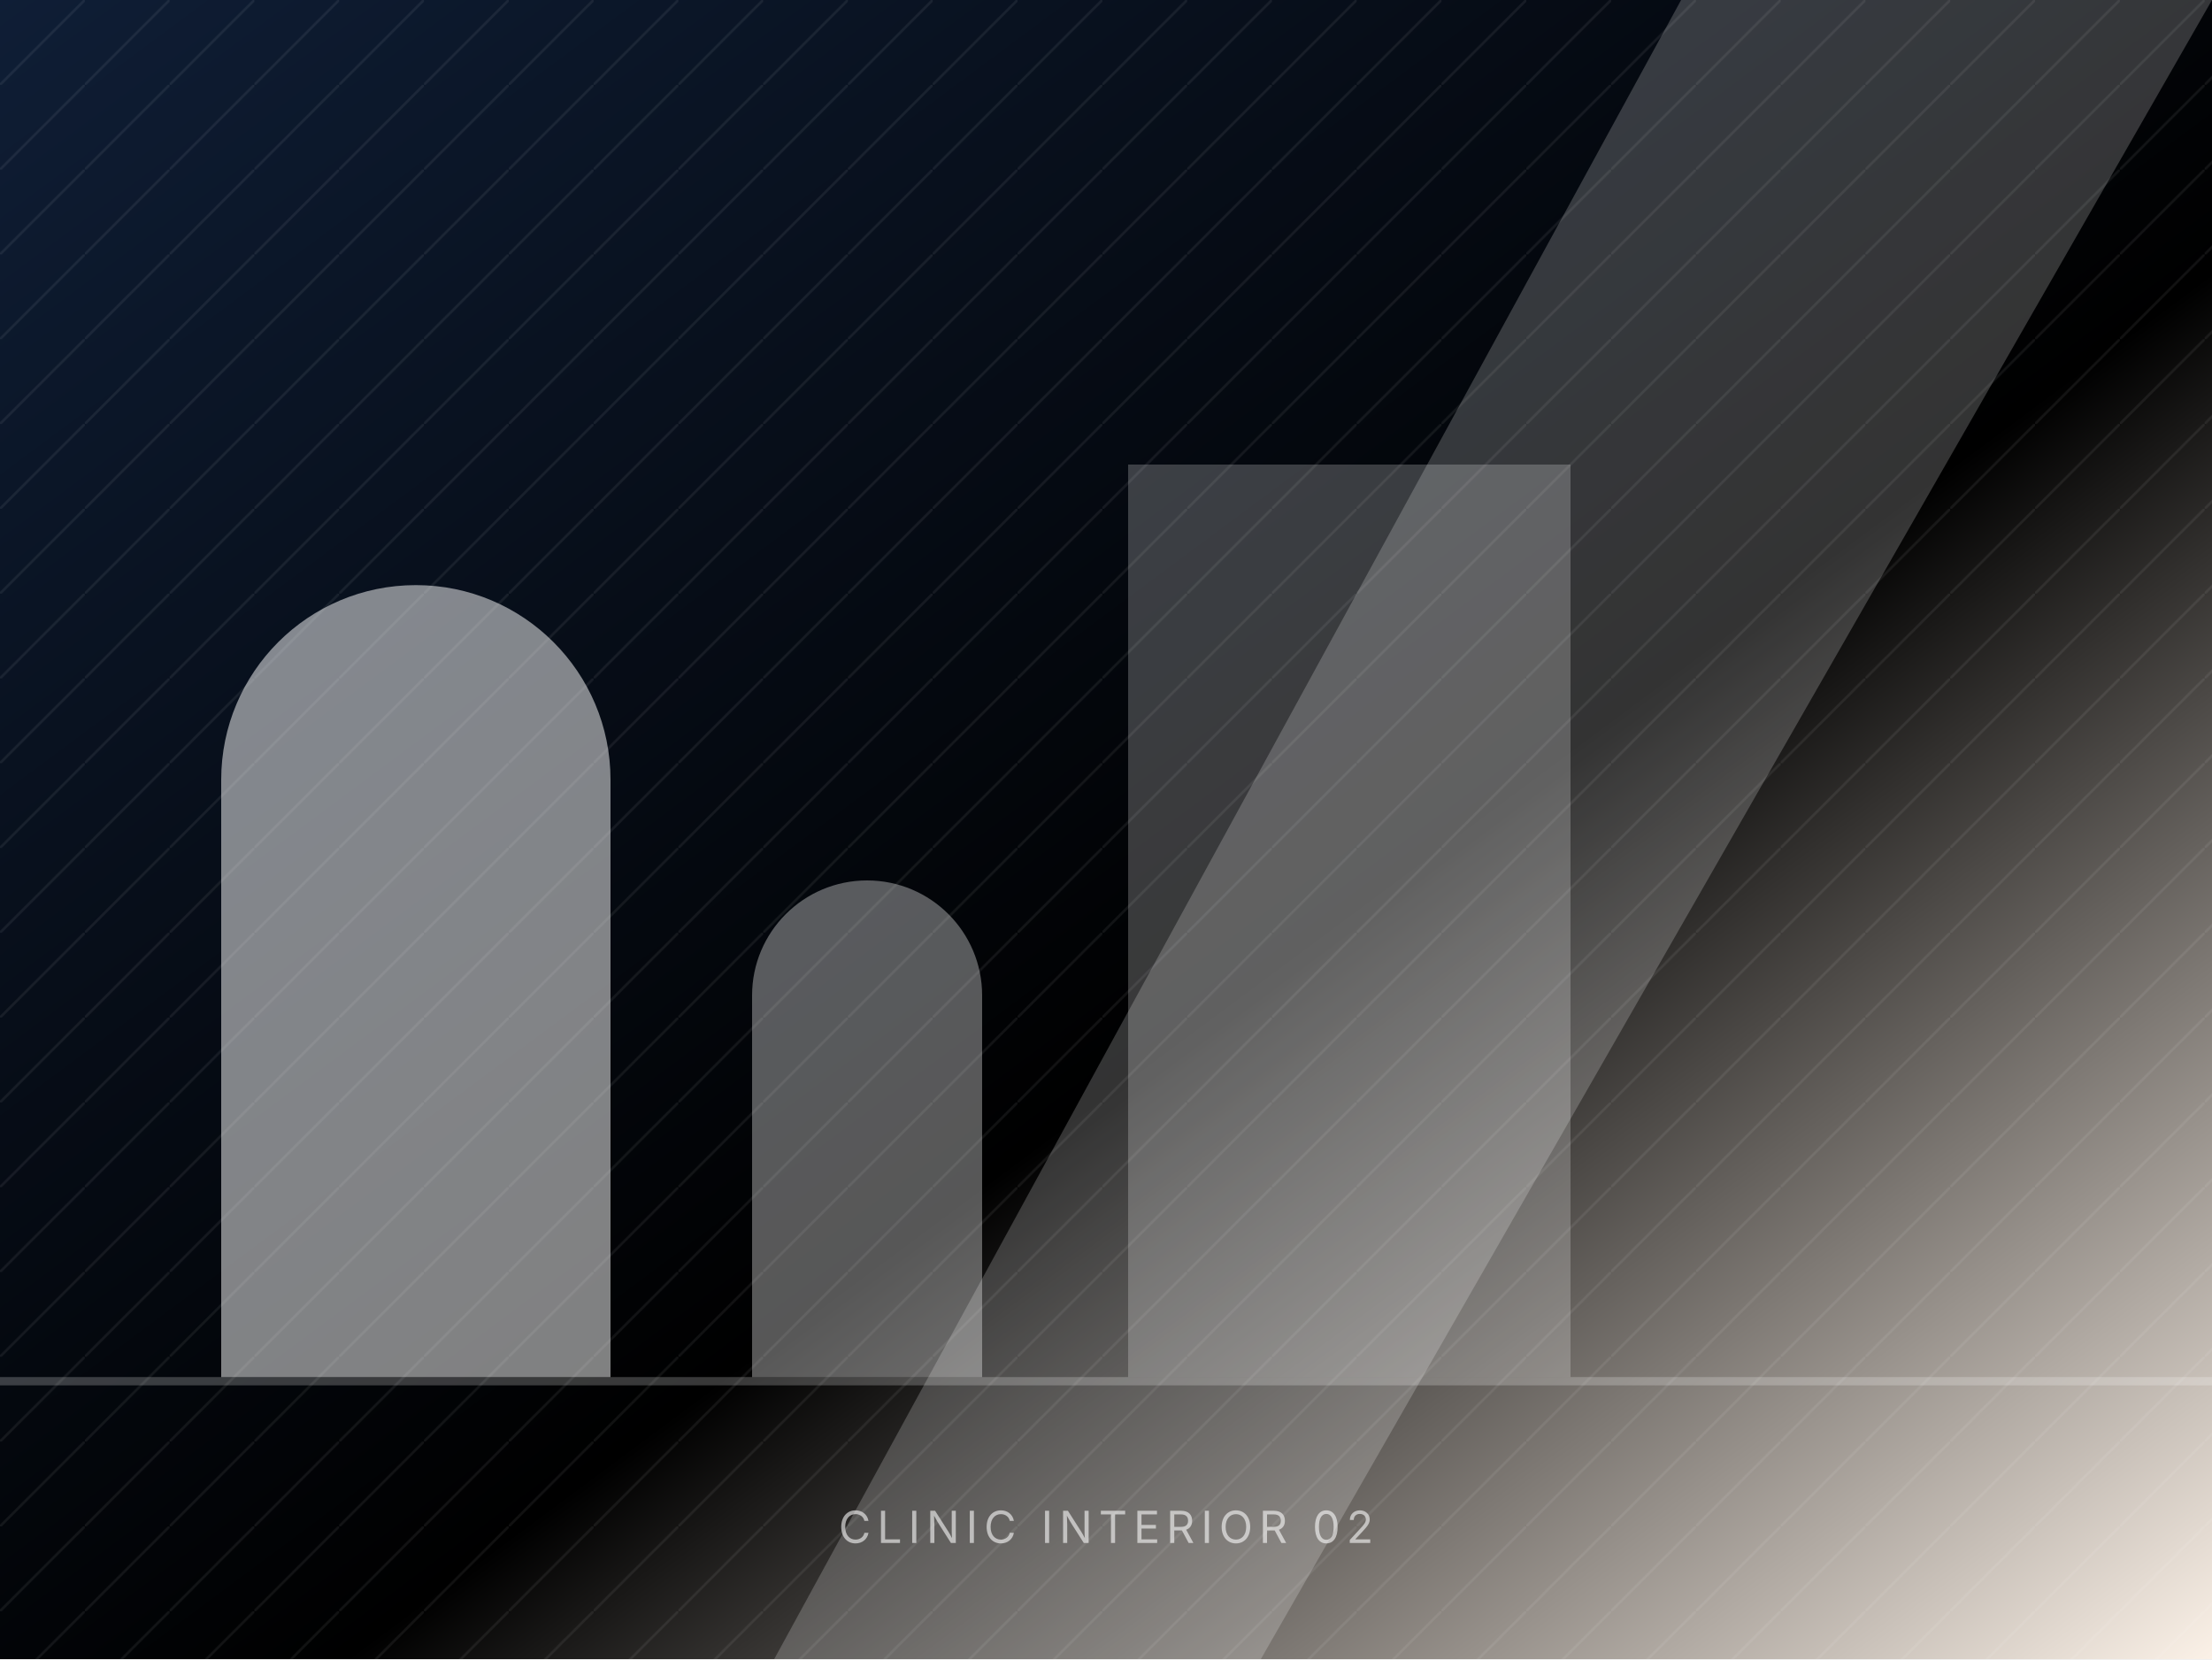
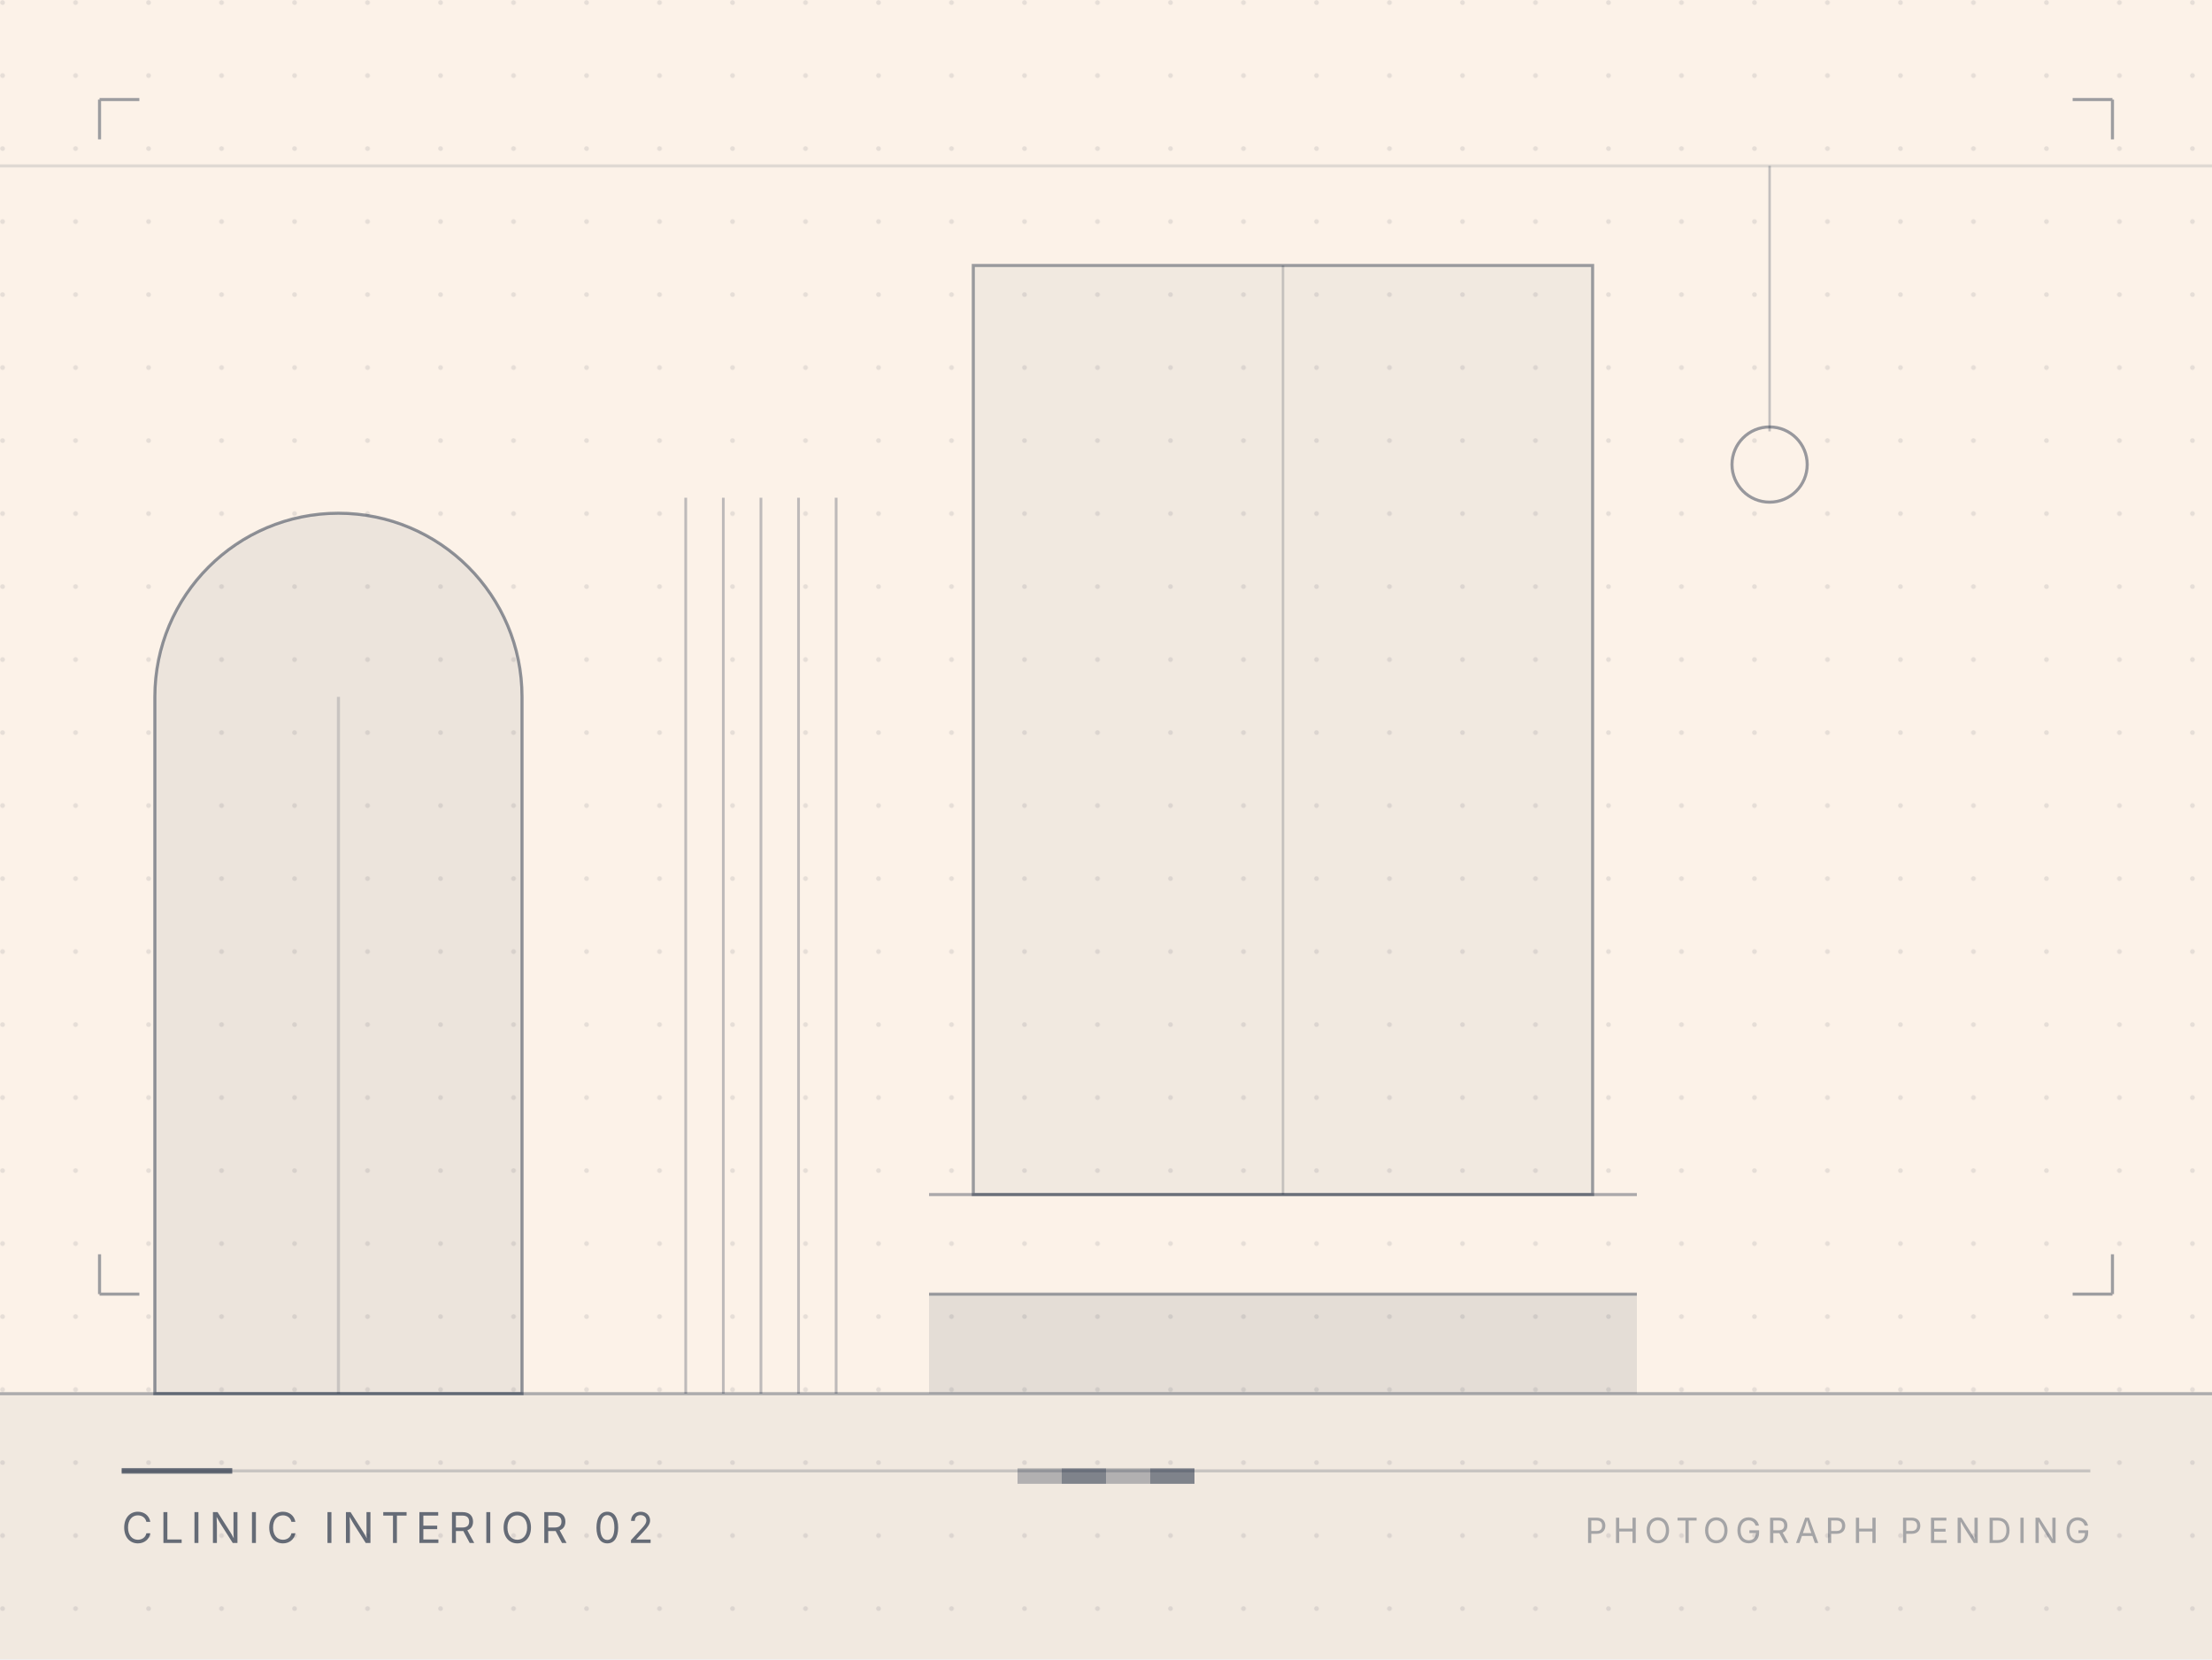
<svg xmlns="http://www.w3.org/2000/svg" viewBox="0 0 1200 900" width="1200" height="900">
  <defs>
-     <linearGradient id="g" x1="0" y1="0" x2="1" y2="1">
-       <stop offset="0%" stop-color="#0f1e36" />
-       <stop offset="58%" stop-color="#000000" />
-       <stop offset="100%" stop-color="#fcf2e8" />
-     </linearGradient>
-     <pattern id="d" width="46" height="46" patternUnits="userSpaceOnUse">
-       <path d="M0 46L46 0" stroke="#ffffff" stroke-opacity="0.07" stroke-width="1.4" />
+     <pattern id="dots" width="39.6" height="39.6" patternUnits="userSpaceOnUse">
+       <circle cx="1.4" cy="1.4" r="1.3" fill="#0f1e36" fill-opacity="0.09" />
    </pattern>
  </defs>
-   <rect width="1200" height="900" fill="url(#g)" />
-   <rect width="1200" height="900" fill="url(#d)" />
-   <path d="M120 747V423a105.6 105.6 0 0 1 211.2 0V747Z" fill="#fff" fill-opacity="0.5" />
-   <path d="M408 747V540a62.4 62.4 0 0 1 124.8 0V747Z" fill="#fff" fill-opacity="0.34" />
-   <rect x="612" y="252" width="240" height="495" fill="#fff" fill-opacity="0.22" />
-   <path d="M912 0H1200L684 900H420Z" fill="#fff" fill-opacity="0.2" />
-   <rect y="747" width="1200" height="4.5" fill="#ffffff" fill-opacity="0.22" />
-   <text x="600" y="837" text-anchor="middle" font-family="system-ui,-apple-system,Segoe UI,sans-serif" font-size="24" letter-spacing="3.36" fill="#ffffff" fill-opacity="0.58">CLINIC INTERIOR 02</text>
+   <rect width="1200" height="900" fill="#fcf2e8" />
+   <rect width="1200" height="900" fill="url(#dots)" />
+   <path d="M0 90h1200" stroke="#0f1e36" stroke-opacity="0.12" stroke-width="1.667" />
+   <rect y="756" width="1200" height="144" fill="#0f1e36" fill-opacity="0.045" />
+   <path d="M0 756h1200" stroke="#0f1e36" stroke-opacity="0.32" stroke-width="1.667" />
+   <path d="M84 756V378a99.6 99.6 0 0 1 199.2 0V756Z" fill="#0f1e36" fill-opacity="0.07" stroke="#0f1e36" stroke-opacity="0.45" stroke-width="1.667" />
+   <path d="M183.6 378V756" stroke="#0f1e36" stroke-opacity="0.16" stroke-width="1.667" />
+   <path d="M372 270V756" stroke="#0f1e36" stroke-opacity="0.26" stroke-width="1.5" />
+   <path d="M392.4 270V756" stroke="#0f1e36" stroke-opacity="0.26" stroke-width="1.5" />
+   <path d="M412.8 270V756" stroke="#0f1e36" stroke-opacity="0.26" stroke-width="1.5" />
+   <path d="M433.2 270V756" stroke="#0f1e36" stroke-opacity="0.26" stroke-width="1.5" />
+   <path d="M453.6 270V756" stroke="#0f1e36" stroke-opacity="0.26" stroke-width="1.5" />
+   <rect x="528" y="144" width="336" height="504" fill="#0f1e36" fill-opacity="0.045" stroke="#0f1e36" stroke-opacity="0.4" stroke-width="1.667" />
+   <path d="M696 144v504" stroke="#0f1e36" stroke-opacity="0.2" stroke-width="1.333" />
+   <path d="M504 648h384" stroke="#0f1e36" stroke-opacity="0.34" stroke-width="1.667" />
+   <path d="M504 756h384v-54h-384Z" fill="#0f1e36" fill-opacity="0.1" />
+   <path d="M504 702h384" stroke="#0f1e36" stroke-opacity="0.38" stroke-width="1.667" />
+   <path d="M960 90v144" stroke="#0f1e36" stroke-opacity="0.24" stroke-width="1.333" />
+   <circle cx="960" cy="252" r="20.4" fill="none" stroke="#0f1e36" stroke-opacity="0.42" stroke-width="1.667" />
+   <path d="M54 54v21.6M54 54h21.6" fill="none" stroke="#0f1e36" stroke-opacity="0.4" stroke-width="1.667" />
+   <path d="M1146 54v21.6M1146 54h-21.6" fill="none" stroke="#0f1e36" stroke-opacity="0.4" stroke-width="1.667" />
+   <path d="M54 702v-21.6M54 702h21.6" fill="none" stroke="#0f1e36" stroke-opacity="0.4" stroke-width="1.667" />
+   <path d="M1146 702v-21.6M1146 702h-21.6" fill="none" stroke="#0f1e36" stroke-opacity="0.4" stroke-width="1.667" />
+   <rect x="552" y="796.5" width="24" height="8.4" fill="#0f1e36" fill-opacity="0.28" />
+   <rect x="576" y="796.5" width="24" height="8.4" fill="#0f1e36" fill-opacity="0.5" />
+   <rect x="600" y="796.5" width="24" height="8.4" fill="#0f1e36" fill-opacity="0.28" />
+   <rect x="624" y="796.5" width="24" height="8.4" fill="#0f1e36" fill-opacity="0.5" />
+   <path d="M66 797.9h1068" stroke="#0f1e36" stroke-opacity="0.18" stroke-width="1.667" />
+   <path d="M66 797.9h60" stroke="#0f1e36" stroke-opacity="0.6" stroke-width="3" />
+   <text x="66" y="837" font-family="system-ui,-apple-system,Segoe UI,sans-serif" font-size="23" letter-spacing="3.84" fill="#0f1e36" fill-opacity="0.62">CLINIC INTERIOR 02</text>
+   <text x="1134" y="837" text-anchor="end" font-family="system-ui,-apple-system,sans-serif" font-size="18.86" letter-spacing="3.12" fill="#0f1e36" fill-opacity="0.34">PHOTOGRAPH PENDING</text>
</svg>
